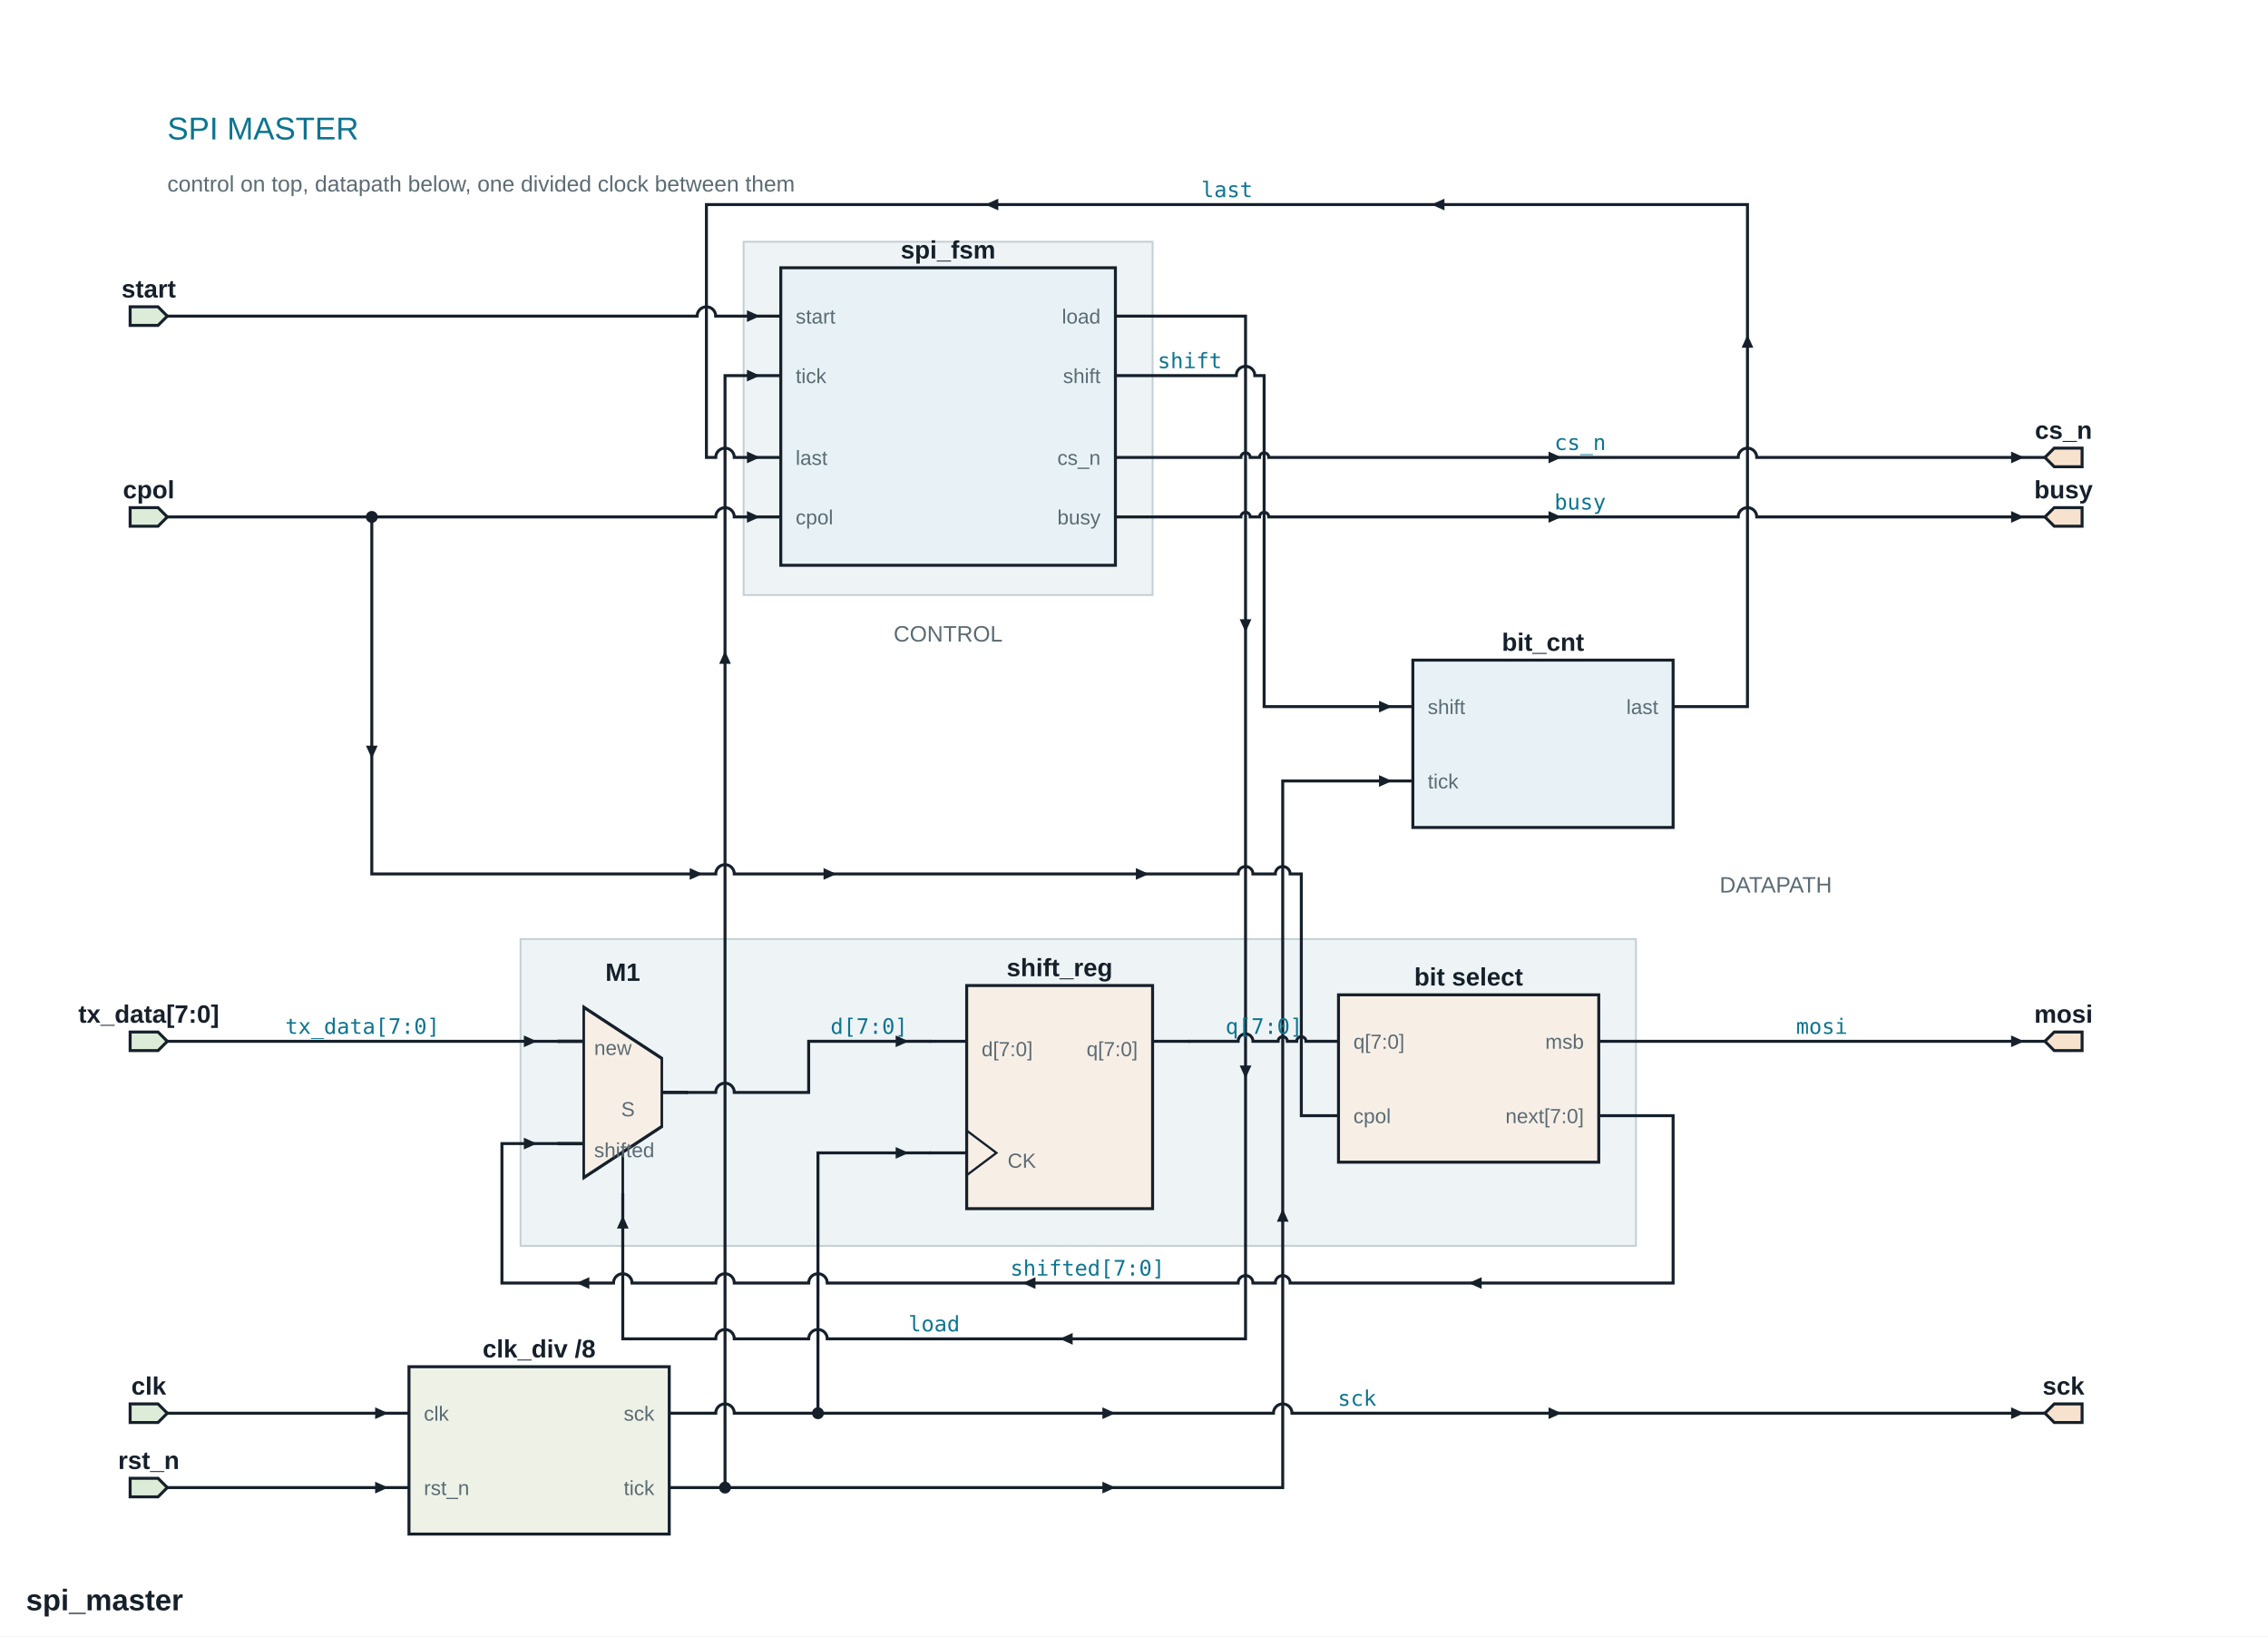
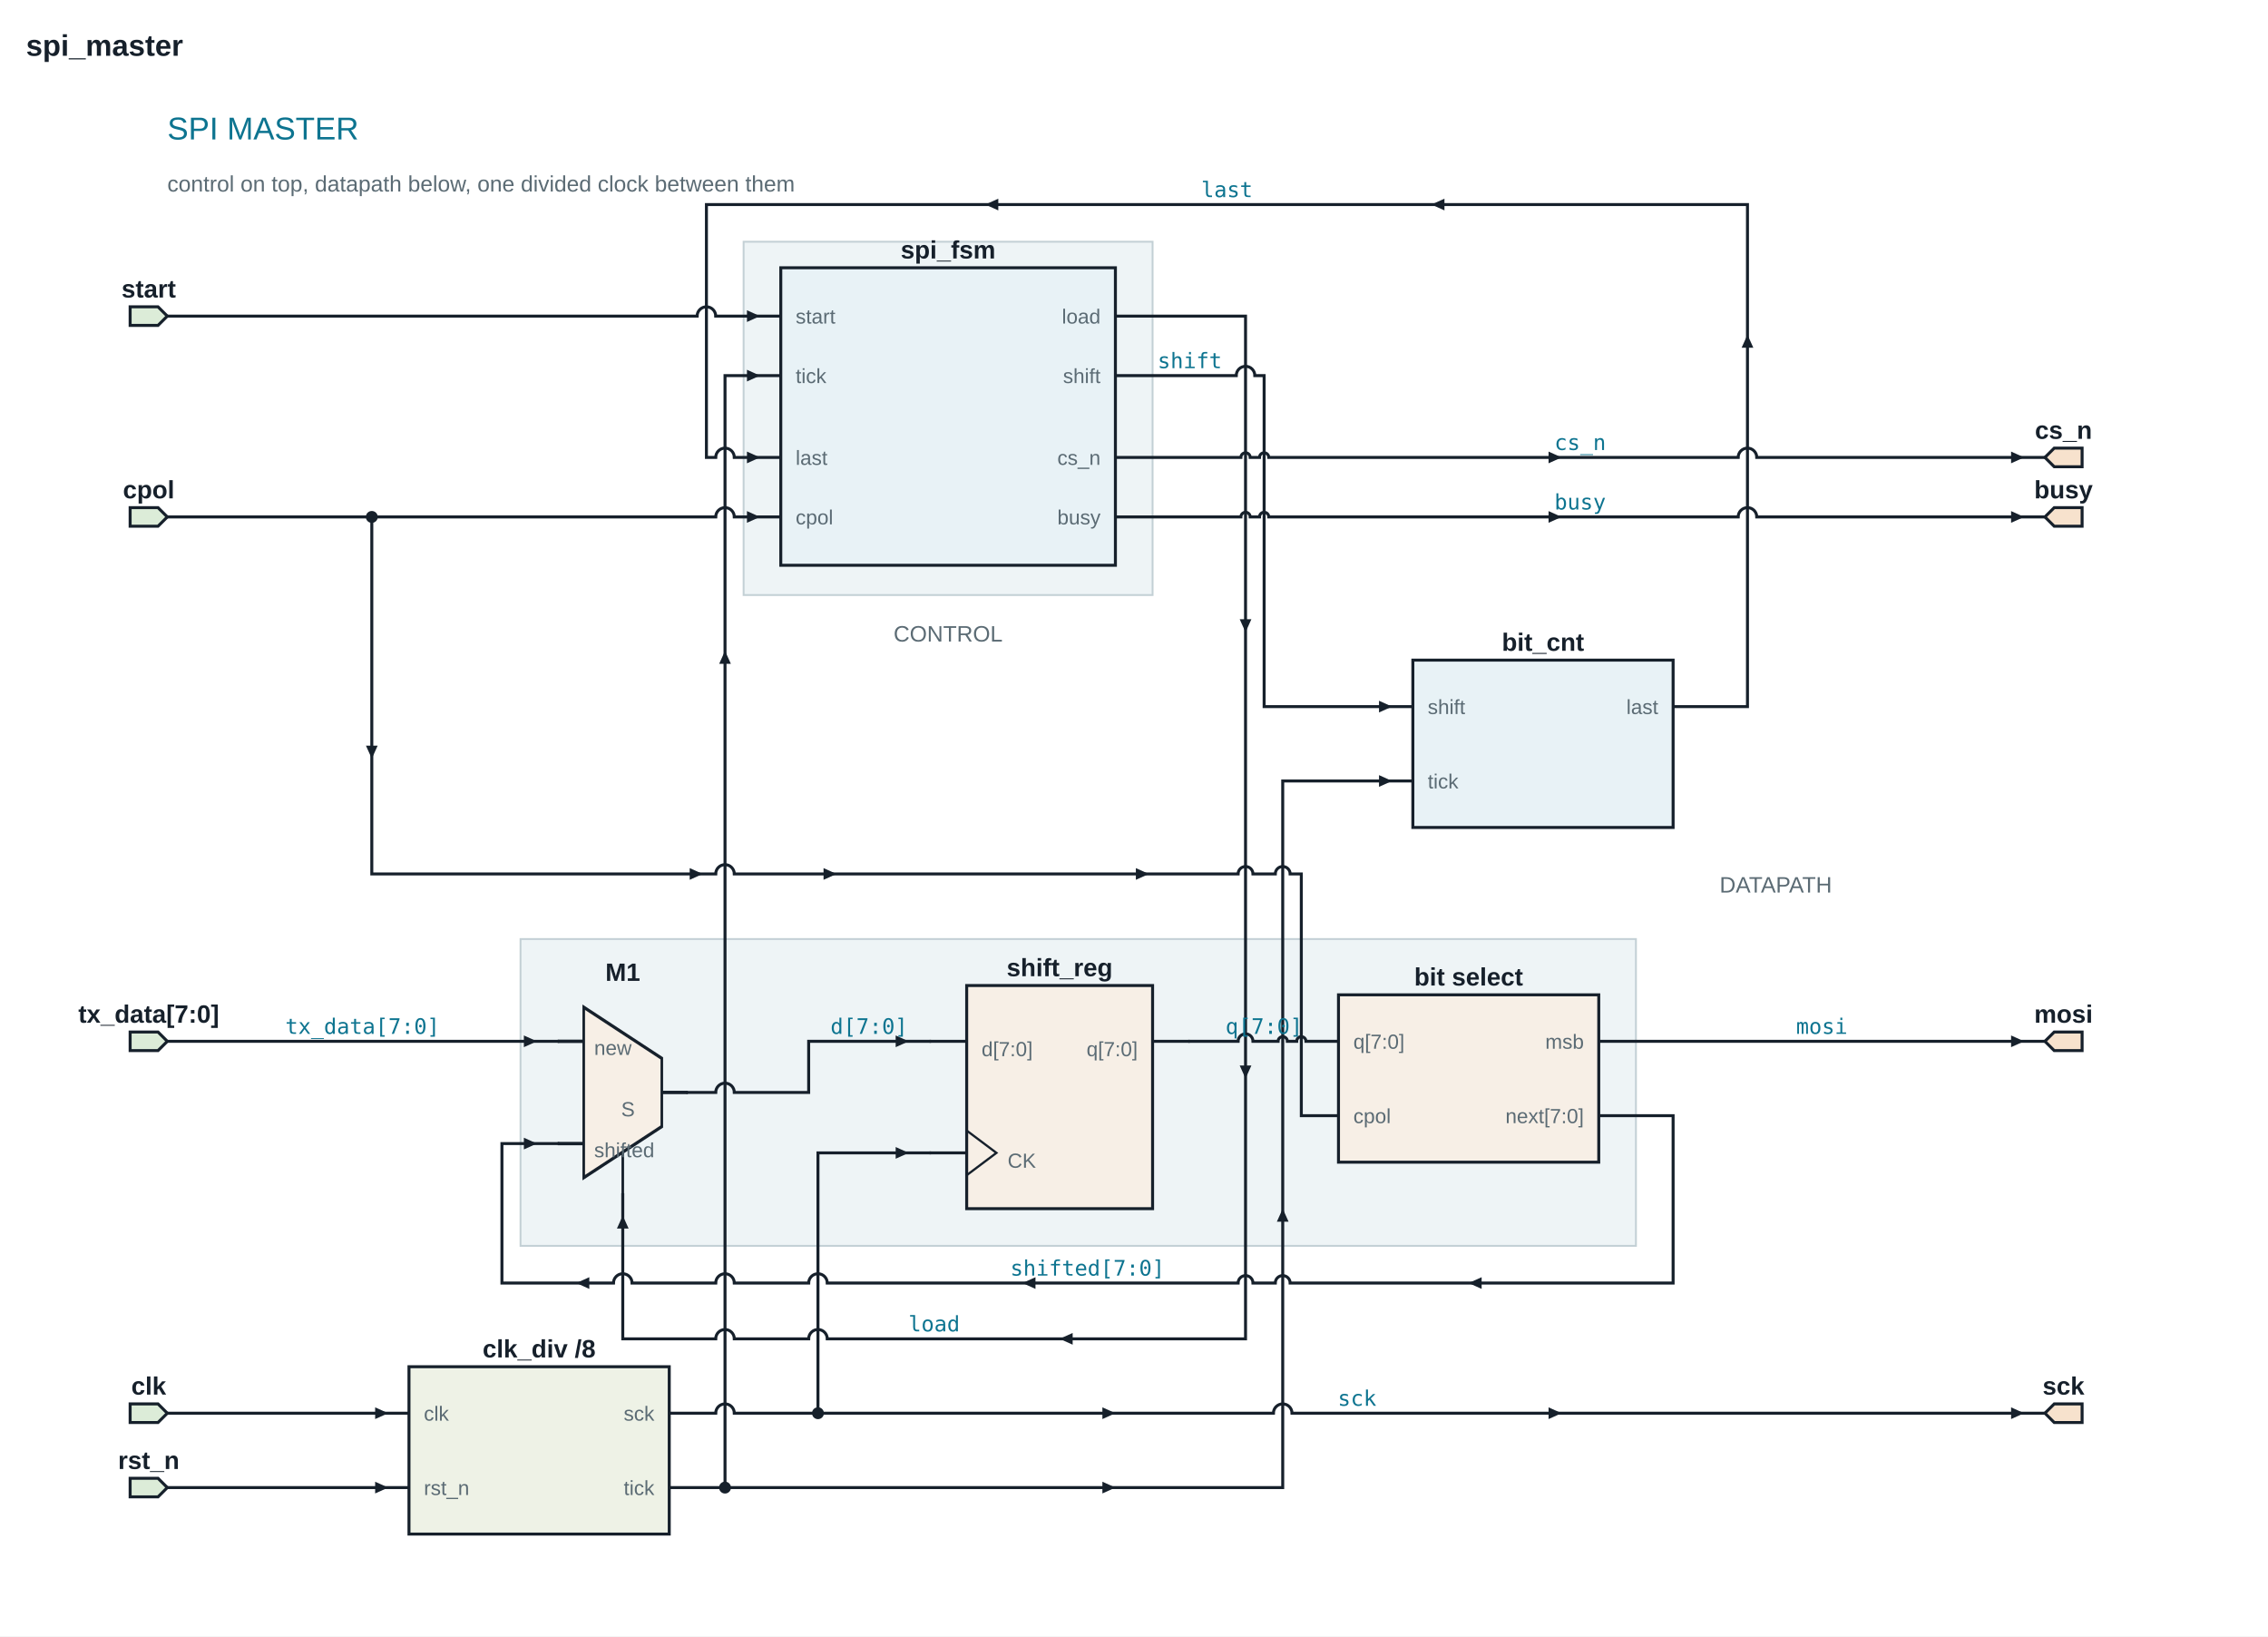
<svg xmlns="http://www.w3.org/2000/svg" width="1220" height="880" viewBox="0 0 1220 880" font-family="'IBM Plex Sans','IBM Plex Sans Text',Arial,Helvetica,sans-serif">
  <rect x="0" y="0" width="1220" height="880" fill="#ffffff" />
  <g class="dl-shapes">
    <rect x="280" y="505" width="600" height="165" fill="#eef4f6" stroke="#c3d0d5" stroke-width="1" />
    <rect x="400" y="130" width="220" height="190" fill="#eef4f6" stroke="#c3d0d5" stroke-width="1" />
    <text x="510" y="345" text-anchor="middle" font-family="'IBM Plex Sans','IBM Plex Sans Text',Arial,Helvetica,sans-serif" font-size="12" fill="#5b6b74">CONTROL</text>
    <text x="925" y="480" text-anchor="start" font-family="'IBM Plex Sans','IBM Plex Sans Text',Arial,Helvetica,sans-serif" font-size="12" fill="#5b6b74">DATAPATH</text>
    <text x="90" y="75" text-anchor="start" font-family="'IBM Plex Sans','IBM Plex Sans Text',Arial,Helvetica,sans-serif" font-size="17" fill="#0d7490">SPI MASTER</text>
    <text x="90" y="103" text-anchor="start" font-family="'IBM Plex Sans','IBM Plex Sans Text',Arial,Helvetica,sans-serif" font-size="12" fill="#5b6b74">control on top, datapath below, one divided clock between them</text>
  </g>
  <g class="dl-nets">
    <path class="dl-net" data-id="n1" d="M90 760 L220 760" fill="none" stroke="#16202b" stroke-width="1.6" stroke-linejoin="miter" stroke-linecap="square" />
    <path class="dl-net" data-id="n2" d="M90 800 L220 800" fill="none" stroke="#16202b" stroke-width="1.6" stroke-linejoin="miter" stroke-linecap="square" />
    <path class="dl-net" data-id="n3" d="M360 760 L385 760 A5 5 0 0 1 395 760 L685 760 A5 5 0 0 1 695 760 L1100 760 M360 760 L385 760 A5 5 0 0 1 395 760 L440 760 L440 620 L500 620" fill="none" stroke="#16202b" stroke-width="1.6" stroke-linejoin="miter" stroke-linecap="square" />
    <path class="dl-net" data-id="n5" d="M360 800 L390 800 L390 202 L420 202 M360 800 L690 800 L690 420 L760 420" fill="none" stroke="#16202b" stroke-width="1.6" stroke-linejoin="miter" stroke-linecap="square" />
    <path class="dl-net" data-id="n7" d="M90 170 L375 170 A5 5 0 0 1 385 170 L420 170" fill="none" stroke="#16202b" stroke-width="1.6" stroke-linejoin="miter" stroke-linecap="square" />
    <path class="dl-net" data-id="n8" d="M90 278 L385 278 A5 5 0 0 1 395 278 L420 278 M90 278 L200 278 L200 470 L385 470 A5 5 0 0 1 395 470 L666 470 A4 4 0 0 1 674 470 L686 470 A4 4 0 0 1 694 470 L700 470 L700 600 L720 600" fill="none" stroke="#16202b" stroke-width="1.6" stroke-linejoin="miter" stroke-linecap="square" />
    <path class="dl-net" data-id="n9" d="M600 246 L667.5 246 A2.5 2.5 0 0 1 672.5 246 L677.5 246 A2.5 2.5 0 0 1 682.5 246 L935 246 A5 5 0 0 1 945 246 L1100 246" fill="none" stroke="#16202b" stroke-width="1.6" stroke-linejoin="miter" stroke-linecap="square" />
    <path class="dl-net" data-id="n10" d="M600 278 L667.5 278 A2.5 2.5 0 0 1 672.5 278 L677.5 278 A2.5 2.5 0 0 1 682.5 278 L935 278 A5 5 0 0 1 945 278 L1100 278" fill="none" stroke="#16202b" stroke-width="1.6" stroke-linejoin="miter" stroke-linecap="square" />
    <path class="dl-net" data-id="n11" d="M600 202 L665 202 A5 5 0 0 1 675 202 L680 202 L680 380 L760 380" fill="none" stroke="#16202b" stroke-width="1.6" stroke-linejoin="miter" stroke-linecap="square" />
    <path class="dl-net" data-id="n12" d="M900 380 L940 380 L940 110 L380 110 L380 246 L385 246 A5 5 0 0 1 395 246 L420 246" fill="none" stroke="#16202b" stroke-width="1.6" stroke-linejoin="miter" stroke-linecap="square" />
    <path class="dl-net" data-id="n13" d="M600 170 L670 170 L670 720 L445 720 A5 5 0 0 0 435 720 L395 720 A5 5 0 0 0 385 720 L335 720 L335 642.5" fill="none" stroke="#16202b" stroke-width="1.6" stroke-linejoin="miter" stroke-linecap="square" />
    <path class="dl-net" data-id="n14" d="M90 560 L300 560" fill="none" stroke="#16202b" stroke-width="1.6" stroke-linejoin="miter" stroke-linecap="square" />
    <path class="dl-net" data-id="n15" d="M370 587.5 L385 587.5 A5 5 0 0 1 395 587.5 L435 587.5 L435 560 L500 560" fill="none" stroke="#16202b" stroke-width="1.6" stroke-linejoin="miter" stroke-linecap="square" />
    <path class="dl-net" data-id="n16" d="M640 560 L666 560 A4 4 0 0 1 674 560 L687.5 560 A2.5 2.5 0 0 1 692.5 560 L697.5 560 A2.5 2.5 0 0 1 702.5 560 L720 560" fill="none" stroke="#16202b" stroke-width="1.6" stroke-linejoin="miter" stroke-linecap="square" />
    <path class="dl-net" data-id="n17" d="M860 560 L1100 560" fill="none" stroke="#16202b" stroke-width="1.6" stroke-linejoin="miter" stroke-linecap="square" />
    <path class="dl-net" data-id="n18" d="M860 600 L900 600 L900 690 L694 690 A4 4 0 0 0 686 690 L674 690 A4 4 0 0 0 666 690 L445 690 A5 5 0 0 0 435 690 L395 690 A5 5 0 0 0 385 690 L340 690 A5 5 0 0 0 330 690 L270 690 L270 615 L300 615" fill="none" stroke="#16202b" stroke-width="1.6" stroke-linejoin="miter" stroke-linecap="square" />
    <text x="730" y="756" text-anchor="middle" font-family="'IBM Plex Mono','DejaVu Sans Mono','Courier New',monospace" font-size="11.5" fill="#0d7490">sck</text>
    <text x="850" y="242" text-anchor="middle" font-family="'IBM Plex Mono','DejaVu Sans Mono','Courier New',monospace" font-size="11.5" fill="#0d7490">cs_n</text>
    <text x="850" y="274" text-anchor="middle" font-family="'IBM Plex Mono','DejaVu Sans Mono','Courier New',monospace" font-size="11.5" fill="#0d7490">busy</text>
    <text x="640" y="198" text-anchor="middle" font-family="'IBM Plex Mono','DejaVu Sans Mono','Courier New',monospace" font-size="11.5" fill="#0d7490">shift</text>
    <text x="660" y="106" text-anchor="middle" font-family="'IBM Plex Mono','DejaVu Sans Mono','Courier New',monospace" font-size="11.5" fill="#0d7490">last</text>
    <text x="502.5" y="716" text-anchor="middle" font-family="'IBM Plex Mono','DejaVu Sans Mono','Courier New',monospace" font-size="11.5" fill="#0d7490">load</text>
    <text x="195" y="556" text-anchor="middle" font-family="'IBM Plex Mono','DejaVu Sans Mono','Courier New',monospace" font-size="11.5" fill="#0d7490">tx_data[7:0]</text>
    <text x="467.5" y="556" text-anchor="middle" font-family="'IBM Plex Mono','DejaVu Sans Mono','Courier New',monospace" font-size="11.5" fill="#0d7490">d[7:0]</text>
    <text x="680" y="556" text-anchor="middle" font-family="'IBM Plex Mono','DejaVu Sans Mono','Courier New',monospace" font-size="11.5" fill="#0d7490">q[7:0]</text>
    <text x="980" y="556" text-anchor="middle" font-family="'IBM Plex Mono','DejaVu Sans Mono','Courier New',monospace" font-size="11.5" fill="#0d7490">mosi</text>
    <text x="585" y="686" text-anchor="middle" font-family="'IBM Plex Mono','DejaVu Sans Mono','Courier New',monospace" font-size="11.5" fill="#0d7490">shifted[7:0]</text>
    <polygon points="208.8,760 201.8,763.15 201.8,756.85" fill="#16202b" />
    <polygon points="208.8,800 201.8,803.15 201.8,796.85" fill="#16202b" />
    <polygon points="600,760 593,763.15 593,756.85" fill="#16202b" />
    <polygon points="840,760 833,763.15 833,756.85" fill="#16202b" />
    <polygon points="1088.8,760 1081.8,763.15 1081.8,756.85" fill="#16202b" />
    <polygon points="488.8,620 481.8,623.15 481.8,616.85" fill="#16202b" />
    <polygon points="390,350 393.15,357 386.85,357" fill="#16202b" />
    <polygon points="408.8,202 401.8,205.15 401.8,198.85" fill="#16202b" />
    <polygon points="600,800 593,803.15 593,796.85" fill="#16202b" />
    <polygon points="690,650 693.15,657 686.85,657" fill="#16202b" />
    <polygon points="748.8,420 741.8,423.15 741.8,416.85" fill="#16202b" />
    <polygon points="408.8,170 401.8,173.15 401.8,166.85" fill="#16202b" />
    <polygon points="408.8,278 401.8,281.15 401.8,274.85" fill="#16202b" />
    <polygon points="200,408 196.85,401 203.15,401" fill="#16202b" />
    <polygon points="378,470 371,473.15 371,466.85" fill="#16202b" />
    <polygon points="618,470 611,473.15 611,466.85" fill="#16202b" />
    <polygon points="450,470 443,473.15 443,466.85" fill="#16202b" />
    <polygon points="840,246 833,249.15 833,242.85" fill="#16202b" />
    <polygon points="1088.8,246 1081.8,249.15 1081.8,242.85" fill="#16202b" />
    <polygon points="840,278 833,281.15 833,274.85" fill="#16202b" />
    <polygon points="1088.8,278 1081.8,281.15 1081.8,274.85" fill="#16202b" />
    <polygon points="748.8,380 741.8,383.15 741.8,376.85" fill="#16202b" />
    <polygon points="940,180 943.15,187 936.85,187" fill="#16202b" />
    <polygon points="770,110 777,106.85 777,113.15" fill="#16202b" />
    <polygon points="530,110 537,106.85 537,113.15" fill="#16202b" />
    <polygon points="408.8,246 401.8,249.15 401.8,242.85" fill="#16202b" />
    <polygon points="670,340 666.85,333 673.15,333" fill="#16202b" />
    <polygon points="670,580 666.85,573 673.15,573" fill="#16202b" />
    <polygon points="570,720 577,716.85 577,723.15" fill="#16202b" />
    <polygon points="335,653.7 338.15,660.7 331.85,660.7" fill="#16202b" />
    <polygon points="288.8,560 281.8,563.15 281.8,556.85" fill="#16202b" />
    <polygon points="488.8,560 481.8,563.15 481.8,556.85" fill="#16202b" />
    <polygon points="1088.8,560 1081.8,563.15 1081.8,556.85" fill="#16202b" />
    <polygon points="790,690 797,686.85 797,693.15" fill="#16202b" />
    <polygon points="550,690 557,686.85 557,693.15" fill="#16202b" />
    <polygon points="310,690 317,686.85 317,693.15" fill="#16202b" />
    <polygon points="288.8,615 281.8,618.15 281.8,611.85" fill="#16202b" />
  </g>
  <g class="dl-cells">
    <g class="dl-cell" data-id="p_clk" data-type="port_in" transform="matrix(1,0,0,1,70,755)">
      <path d="M0 0 H15 L20 5 L15 10 H0 Z" fill="#dcecd8" stroke="#16202b" stroke-width="1.6" />
    </g>
    <text x="80" y="750" text-anchor="middle" font-family="'IBM Plex Sans','IBM Plex Sans Text',Arial,Helvetica,sans-serif" font-size="13.5" font-weight="600" fill="#16202b">clk</text>
    <g class="dl-cell" data-id="p_rstn" data-type="port_in" transform="matrix(1,0,0,1,70,795)">
      <path d="M0 0 H15 L20 5 L15 10 H0 Z" fill="#dcecd8" stroke="#16202b" stroke-width="1.6" />
    </g>
    <text x="80" y="790" text-anchor="middle" font-family="'IBM Plex Sans','IBM Plex Sans Text',Arial,Helvetica,sans-serif" font-size="13.5" font-weight="600" fill="#16202b">rst_n</text>
    <g class="dl-cell" data-id="div" data-type="block" transform="matrix(1,0,0,1,220,735)">
      <rect x="0" y="0" width="140" height="90" fill="#eef2e6" stroke="#16202b" stroke-width="1.6" />
    </g>
    <text x="228" y="764" text-anchor="start" font-family="'IBM Plex Sans','IBM Plex Sans Text',Arial,Helvetica,sans-serif" font-size="11" fill="#5b6b74">clk</text>
    <text x="228" y="804" text-anchor="start" font-family="'IBM Plex Sans','IBM Plex Sans Text',Arial,Helvetica,sans-serif" font-size="11" fill="#5b6b74">rst_n</text>
    <text x="352" y="764" text-anchor="end" font-family="'IBM Plex Sans','IBM Plex Sans Text',Arial,Helvetica,sans-serif" font-size="11" fill="#5b6b74">sck</text>
    <text x="352" y="804" text-anchor="end" font-family="'IBM Plex Sans','IBM Plex Sans Text',Arial,Helvetica,sans-serif" font-size="11" fill="#5b6b74">tick</text>
    <text x="290" y="730" text-anchor="middle" font-family="'IBM Plex Sans','IBM Plex Sans Text',Arial,Helvetica,sans-serif" font-size="13.5" font-weight="600" fill="#16202b">clk_div /8</text>
    <g class="dl-cell" data-id="p_start" data-type="port_in" transform="matrix(1,0,0,1,70,165)">
      <path d="M0 0 H15 L20 5 L15 10 H0 Z" fill="#dcecd8" stroke="#16202b" stroke-width="1.6" />
    </g>
    <text x="80" y="160" text-anchor="middle" font-family="'IBM Plex Sans','IBM Plex Sans Text',Arial,Helvetica,sans-serif" font-size="13.5" font-weight="600" fill="#16202b">start</text>
    <g class="dl-cell" data-id="p_cpol" data-type="port_in" transform="matrix(1,0,0,1,70,273)">
      <path d="M0 0 H15 L20 5 L15 10 H0 Z" fill="#dcecd8" stroke="#16202b" stroke-width="1.6" />
    </g>
    <text x="80" y="268" text-anchor="middle" font-family="'IBM Plex Sans','IBM Plex Sans Text',Arial,Helvetica,sans-serif" font-size="13.5" font-weight="600" fill="#16202b">cpol</text>
    <g class="dl-cell" data-id="fsm" data-type="block8" transform="matrix(1,0,0,1,420,144)">
      <rect x="0" y="0" width="180" height="160" fill="#e8f2f6" stroke="#16202b" stroke-width="1.6" />
    </g>
    <text x="428" y="174" text-anchor="start" font-family="'IBM Plex Sans','IBM Plex Sans Text',Arial,Helvetica,sans-serif" font-size="11" fill="#5b6b74">start</text>
    <text x="428" y="206" text-anchor="start" font-family="'IBM Plex Sans','IBM Plex Sans Text',Arial,Helvetica,sans-serif" font-size="11" fill="#5b6b74">tick</text>
    <text x="428" y="250" text-anchor="start" font-family="'IBM Plex Sans','IBM Plex Sans Text',Arial,Helvetica,sans-serif" font-size="11" fill="#5b6b74">last</text>
    <text x="428" y="282" text-anchor="start" font-family="'IBM Plex Sans','IBM Plex Sans Text',Arial,Helvetica,sans-serif" font-size="11" fill="#5b6b74">cpol</text>
    <text x="592" y="174" text-anchor="end" font-family="'IBM Plex Sans','IBM Plex Sans Text',Arial,Helvetica,sans-serif" font-size="11" fill="#5b6b74">load</text>
    <text x="592" y="206" text-anchor="end" font-family="'IBM Plex Sans','IBM Plex Sans Text',Arial,Helvetica,sans-serif" font-size="11" fill="#5b6b74">shift</text>
    <text x="592" y="250" text-anchor="end" font-family="'IBM Plex Sans','IBM Plex Sans Text',Arial,Helvetica,sans-serif" font-size="11" fill="#5b6b74">cs_n</text>
    <text x="592" y="282" text-anchor="end" font-family="'IBM Plex Sans','IBM Plex Sans Text',Arial,Helvetica,sans-serif" font-size="11" fill="#5b6b74">busy</text>
    <text x="510" y="139" text-anchor="middle" font-family="'IBM Plex Sans','IBM Plex Sans Text',Arial,Helvetica,sans-serif" font-size="13.5" font-weight="600" fill="#16202b">spi_fsm</text>
    <g class="dl-cell" data-id="cnt" data-type="block" transform="matrix(1,0,0,1,760,355)">
      <rect x="0" y="0" width="140" height="90" fill="#e8f2f6" stroke="#16202b" stroke-width="1.6" />
    </g>
    <text x="768" y="384" text-anchor="start" font-family="'IBM Plex Sans','IBM Plex Sans Text',Arial,Helvetica,sans-serif" font-size="11" fill="#5b6b74">shift</text>
    <text x="768" y="424" text-anchor="start" font-family="'IBM Plex Sans','IBM Plex Sans Text',Arial,Helvetica,sans-serif" font-size="11" fill="#5b6b74">tick</text>
    <text x="892" y="384" text-anchor="end" font-family="'IBM Plex Sans','IBM Plex Sans Text',Arial,Helvetica,sans-serif" font-size="11" fill="#5b6b74">last</text>
    <text x="830" y="350" text-anchor="middle" font-family="'IBM Plex Sans','IBM Plex Sans Text',Arial,Helvetica,sans-serif" font-size="13.5" font-weight="600" fill="#16202b">bit_cnt</text>
    <g class="dl-cell" data-id="p_tx" data-type="port_in" transform="matrix(1,0,0,1,70,555)">
      <path d="M0 0 H15 L20 5 L15 10 H0 Z" fill="#dcecd8" stroke="#16202b" stroke-width="1.6" />
    </g>
    <text x="80" y="550" text-anchor="middle" font-family="'IBM Plex Sans','IBM Plex Sans Text',Arial,Helvetica,sans-serif" font-size="13.5" font-weight="600" fill="#16202b">tx_data[7:0]</text>
    <g class="dl-cell" data-id="m1" data-type="mux2w" transform="matrix(1.4,0,0,1.8333,300,532.5)">
      <line x1="0" y1="15" x2="10" y2="15" stroke="#16202b" stroke-width="0.99" />
      <line x1="0" y1="45" x2="10" y2="45" stroke="#16202b" stroke-width="0.99" />
      <polygon points="10,5 40,20 40,40 10,55" fill="#f7efe6" stroke="#16202b" stroke-width="0.99" />
      <line x1="40" y1="30" x2="50" y2="30" stroke="#16202b" stroke-width="0.99" />
      <line x1="25" y1="47.5" x2="25" y2="60" stroke="#16202b" stroke-width="0.99" />
    </g>
    <text x="319.6" y="567.333" text-anchor="start" font-family="'IBM Plex Sans','IBM Plex Sans Text',Arial,Helvetica,sans-serif" font-size="11" fill="#5b6b74">new</text>
    <text x="319.6" y="622.333" text-anchor="start" font-family="'IBM Plex Sans','IBM Plex Sans Text',Arial,Helvetica,sans-serif" font-size="11" fill="#5b6b74">shifted</text>
    <text x="337.8" y="600.333" text-anchor="middle" font-family="'IBM Plex Sans','IBM Plex Sans Text',Arial,Helvetica,sans-serif" font-size="11" fill="#5b6b74">S</text>
    <text x="335" y="527.5" text-anchor="middle" font-family="'IBM Plex Sans','IBM Plex Sans Text',Arial,Helvetica,sans-serif" font-size="13.5" font-weight="600" fill="#16202b">M1</text>
    <g class="dl-cell" data-id="shr" data-type="reg" transform="matrix(2,0,0,2,500,530)">
      <line x1="0" y1="15" x2="10" y2="15" stroke="#16202b" stroke-width="0.8" />
      <line x1="0" y1="45" x2="10" y2="45" stroke="#16202b" stroke-width="0.8" />
      <rect x="10" y="0" width="50" height="60" fill="#f7efe6" stroke="#16202b" stroke-width="0.8" />
      <path d="M10 39 L18 45 L10 51" fill="none" stroke="#16202b" stroke-width="0.6" />
      <line x1="60" y1="15" x2="70" y2="15" stroke="#16202b" stroke-width="0.8" />
    </g>
    <text x="528" y="568" text-anchor="start" font-family="'IBM Plex Sans','IBM Plex Sans Text',Arial,Helvetica,sans-serif" font-size="11" fill="#5b6b74">d[7:0]</text>
    <text x="542" y="628" text-anchor="start" font-family="'IBM Plex Sans','IBM Plex Sans Text',Arial,Helvetica,sans-serif" font-size="11" fill="#5b6b74">CK</text>
    <text x="612" y="568" text-anchor="end" font-family="'IBM Plex Sans','IBM Plex Sans Text',Arial,Helvetica,sans-serif" font-size="11" fill="#5b6b74">q[7:0]</text>
    <text x="570" y="525" text-anchor="middle" font-family="'IBM Plex Sans','IBM Plex Sans Text',Arial,Helvetica,sans-serif" font-size="13.5" font-weight="600" fill="#16202b">shift_reg</text>
    <g class="dl-cell" data-id="bitsel" data-type="block" transform="matrix(1,0,0,1,720,535)">
      <rect x="0" y="0" width="140" height="90" fill="#f7efe6" stroke="#16202b" stroke-width="1.6" />
    </g>
    <text x="728" y="564" text-anchor="start" font-family="'IBM Plex Sans','IBM Plex Sans Text',Arial,Helvetica,sans-serif" font-size="11" fill="#5b6b74">q[7:0]</text>
    <text x="728" y="604" text-anchor="start" font-family="'IBM Plex Sans','IBM Plex Sans Text',Arial,Helvetica,sans-serif" font-size="11" fill="#5b6b74">cpol</text>
    <text x="852" y="564" text-anchor="end" font-family="'IBM Plex Sans','IBM Plex Sans Text',Arial,Helvetica,sans-serif" font-size="11" fill="#5b6b74">msb</text>
    <text x="852" y="604" text-anchor="end" font-family="'IBM Plex Sans','IBM Plex Sans Text',Arial,Helvetica,sans-serif" font-size="11" fill="#5b6b74">next[7:0]</text>
    <text x="790" y="530" text-anchor="middle" font-family="'IBM Plex Sans','IBM Plex Sans Text',Arial,Helvetica,sans-serif" font-size="13.5" font-weight="600" fill="#16202b">bit select</text>
    <g class="dl-cell" data-id="p_cs" data-type="port_out" transform="matrix(1,0,0,1,1100,241)">
      <path d="M20 0 H5 L0 5 L5 10 H20 Z" fill="#f7e2cd" stroke="#16202b" stroke-width="1.6" />
    </g>
    <text x="1110" y="236" text-anchor="middle" font-family="'IBM Plex Sans','IBM Plex Sans Text',Arial,Helvetica,sans-serif" font-size="13.5" font-weight="600" fill="#16202b">cs_n</text>
    <g class="dl-cell" data-id="p_busy" data-type="port_out" transform="matrix(1,0,0,1,1100,273)">
      <path d="M20 0 H5 L0 5 L5 10 H20 Z" fill="#f7e2cd" stroke="#16202b" stroke-width="1.6" />
    </g>
    <text x="1110" y="268" text-anchor="middle" font-family="'IBM Plex Sans','IBM Plex Sans Text',Arial,Helvetica,sans-serif" font-size="13.5" font-weight="600" fill="#16202b">busy</text>
    <g class="dl-cell" data-id="p_mosi" data-type="port_out" transform="matrix(1,0,0,1,1100,555)">
      <path d="M20 0 H5 L0 5 L5 10 H20 Z" fill="#f7e2cd" stroke="#16202b" stroke-width="1.6" />
    </g>
    <text x="1110" y="550" text-anchor="middle" font-family="'IBM Plex Sans','IBM Plex Sans Text',Arial,Helvetica,sans-serif" font-size="13.5" font-weight="600" fill="#16202b">mosi</text>
    <g class="dl-cell" data-id="p_sck" data-type="port_out" transform="matrix(1,0,0,1,1100,755)">
      <path d="M20 0 H5 L0 5 L5 10 H20 Z" fill="#f7e2cd" stroke="#16202b" stroke-width="1.6" />
    </g>
    <text x="1110" y="750" text-anchor="middle" font-family="'IBM Plex Sans','IBM Plex Sans Text',Arial,Helvetica,sans-serif" font-size="13.5" font-weight="600" fill="#16202b">sck</text>
  </g>
  <g class="dl-junctions">
    <circle cx="200" cy="278" r="3.2" fill="#16202b" />
    <circle cx="390" cy="800" r="3.2" fill="#16202b" />
    <circle cx="440" cy="760" r="3.2" fill="#16202b" />
  </g>
-   <text x="14" y="866" font-family="'IBM Plex Sans','IBM Plex Sans Text',Arial,Helvetica,sans-serif" font-size="16" font-weight="600" fill="#16202b">spi_master</text>
+   <text x="14" y="30" font-family="'IBM Plex Sans','IBM Plex Sans Text',Arial,Helvetica,sans-serif" font-size="16" font-weight="600" fill="#16202b">spi_master</text>
</svg>
